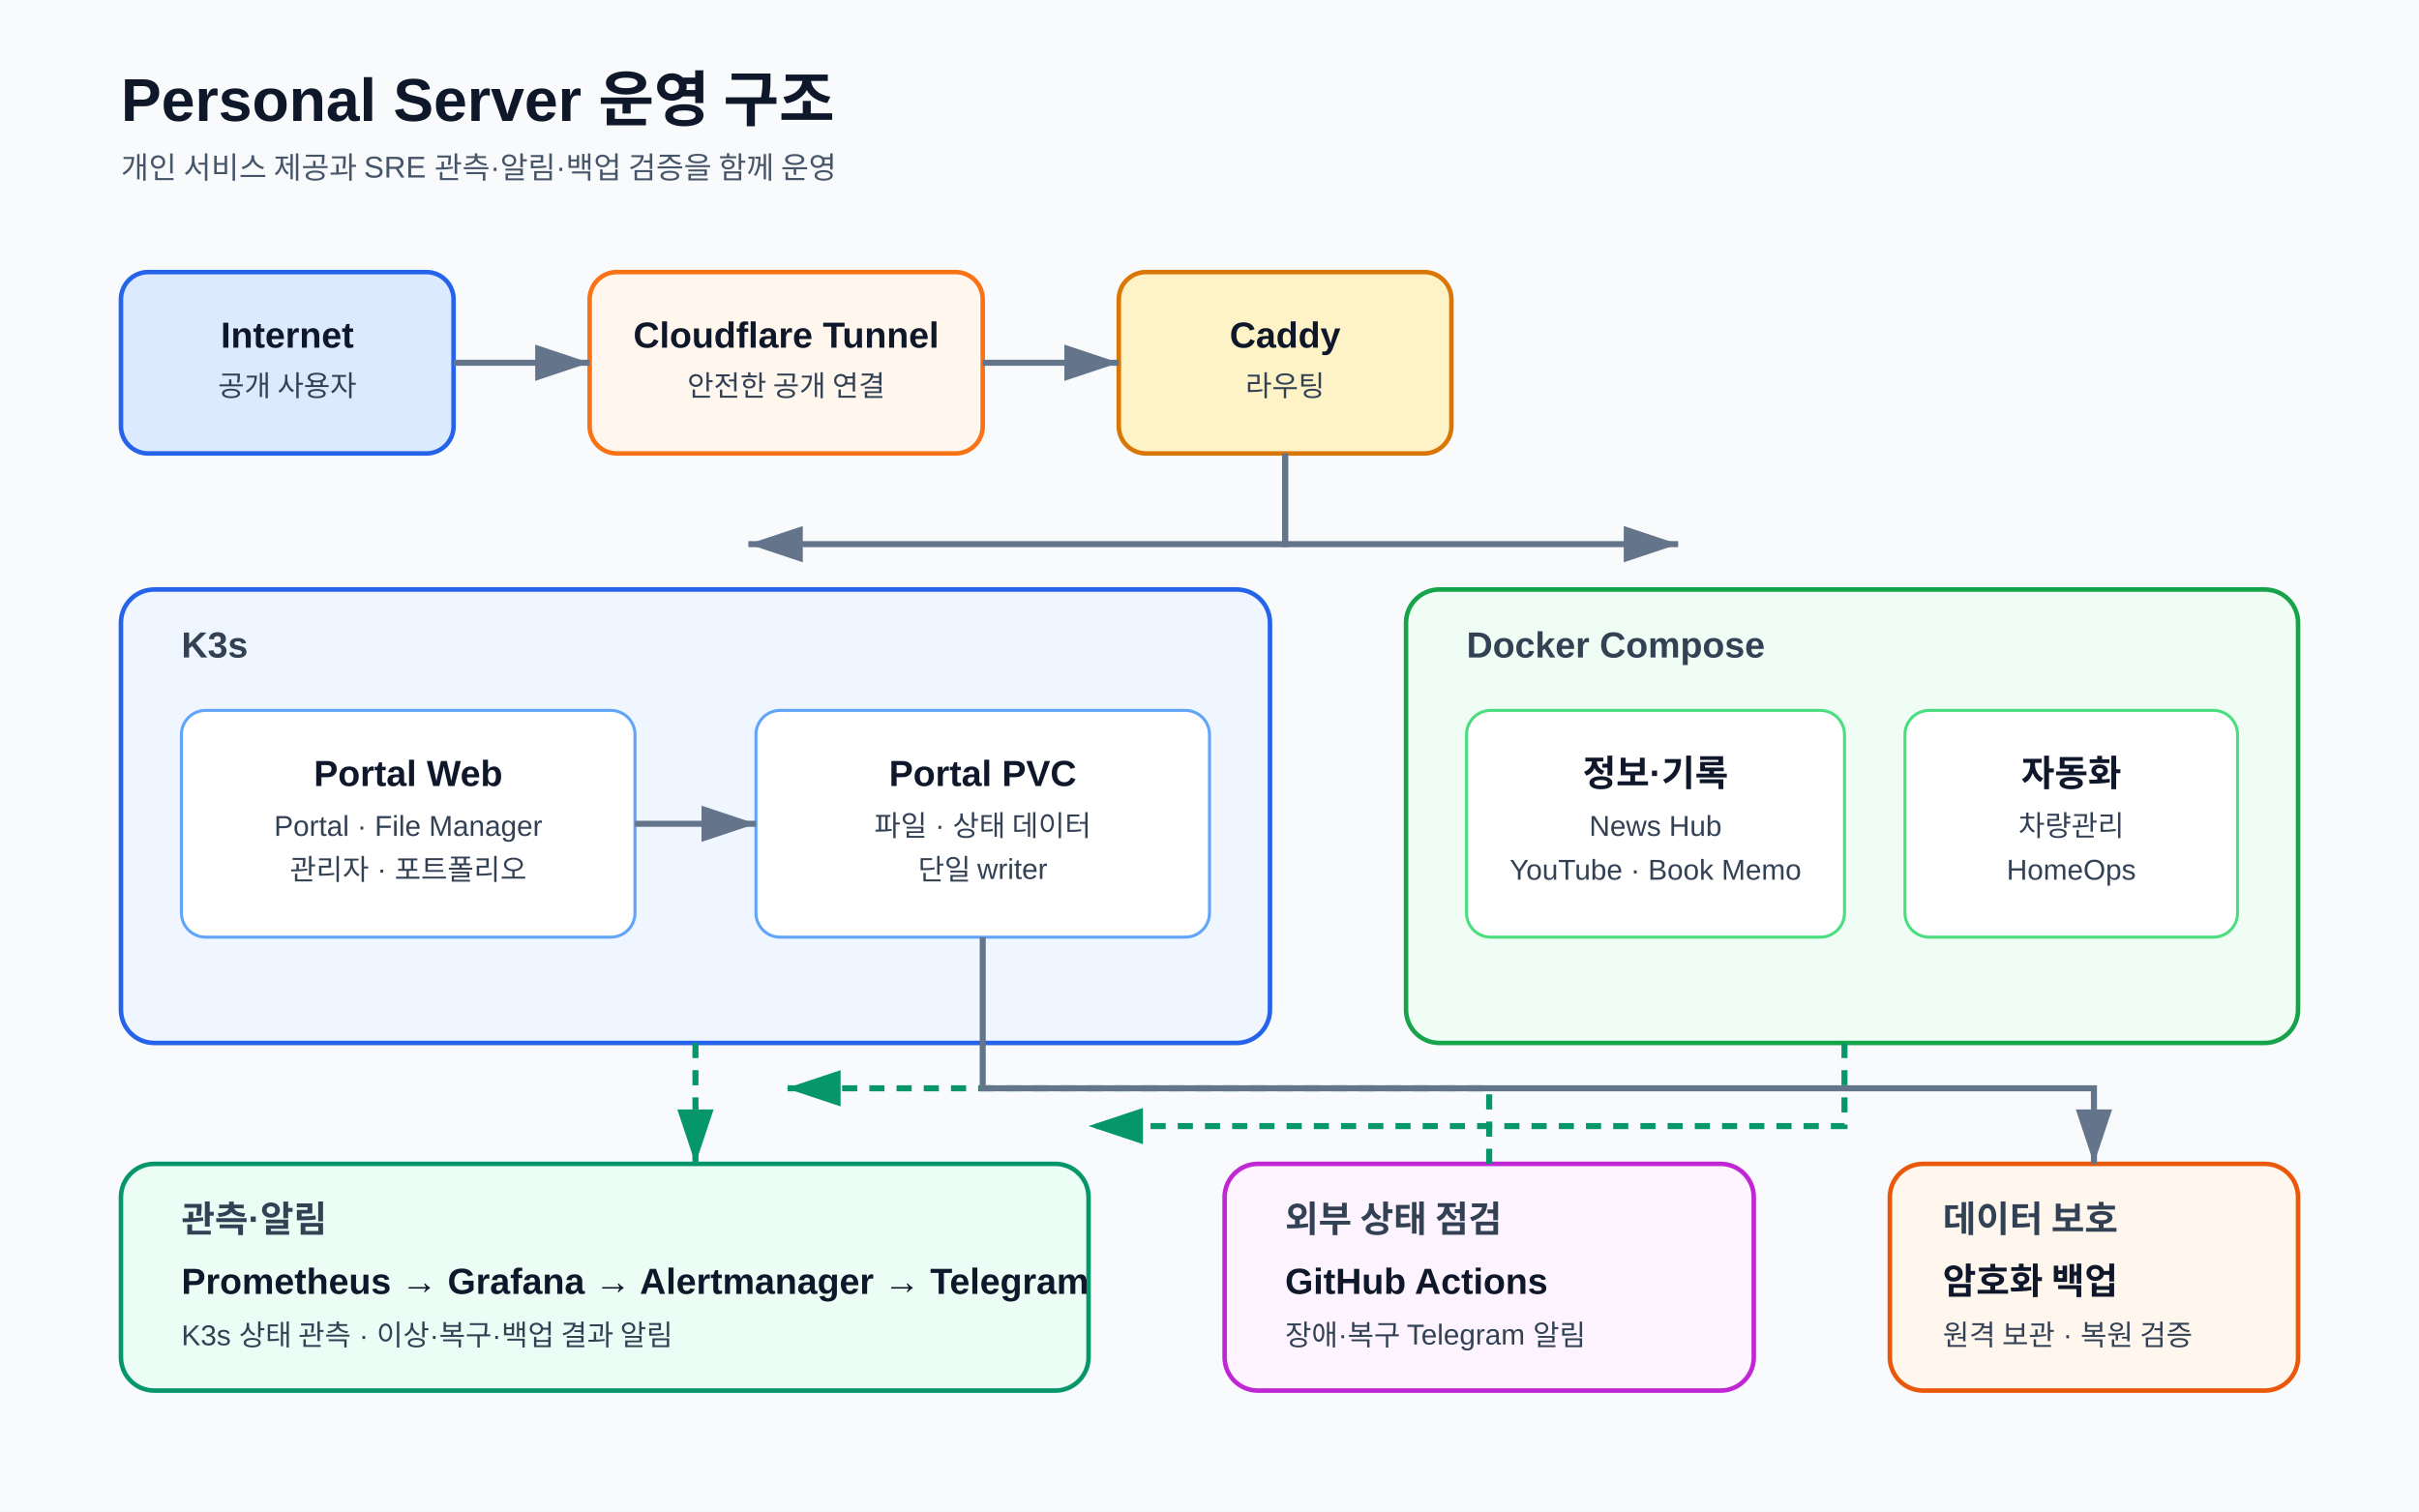
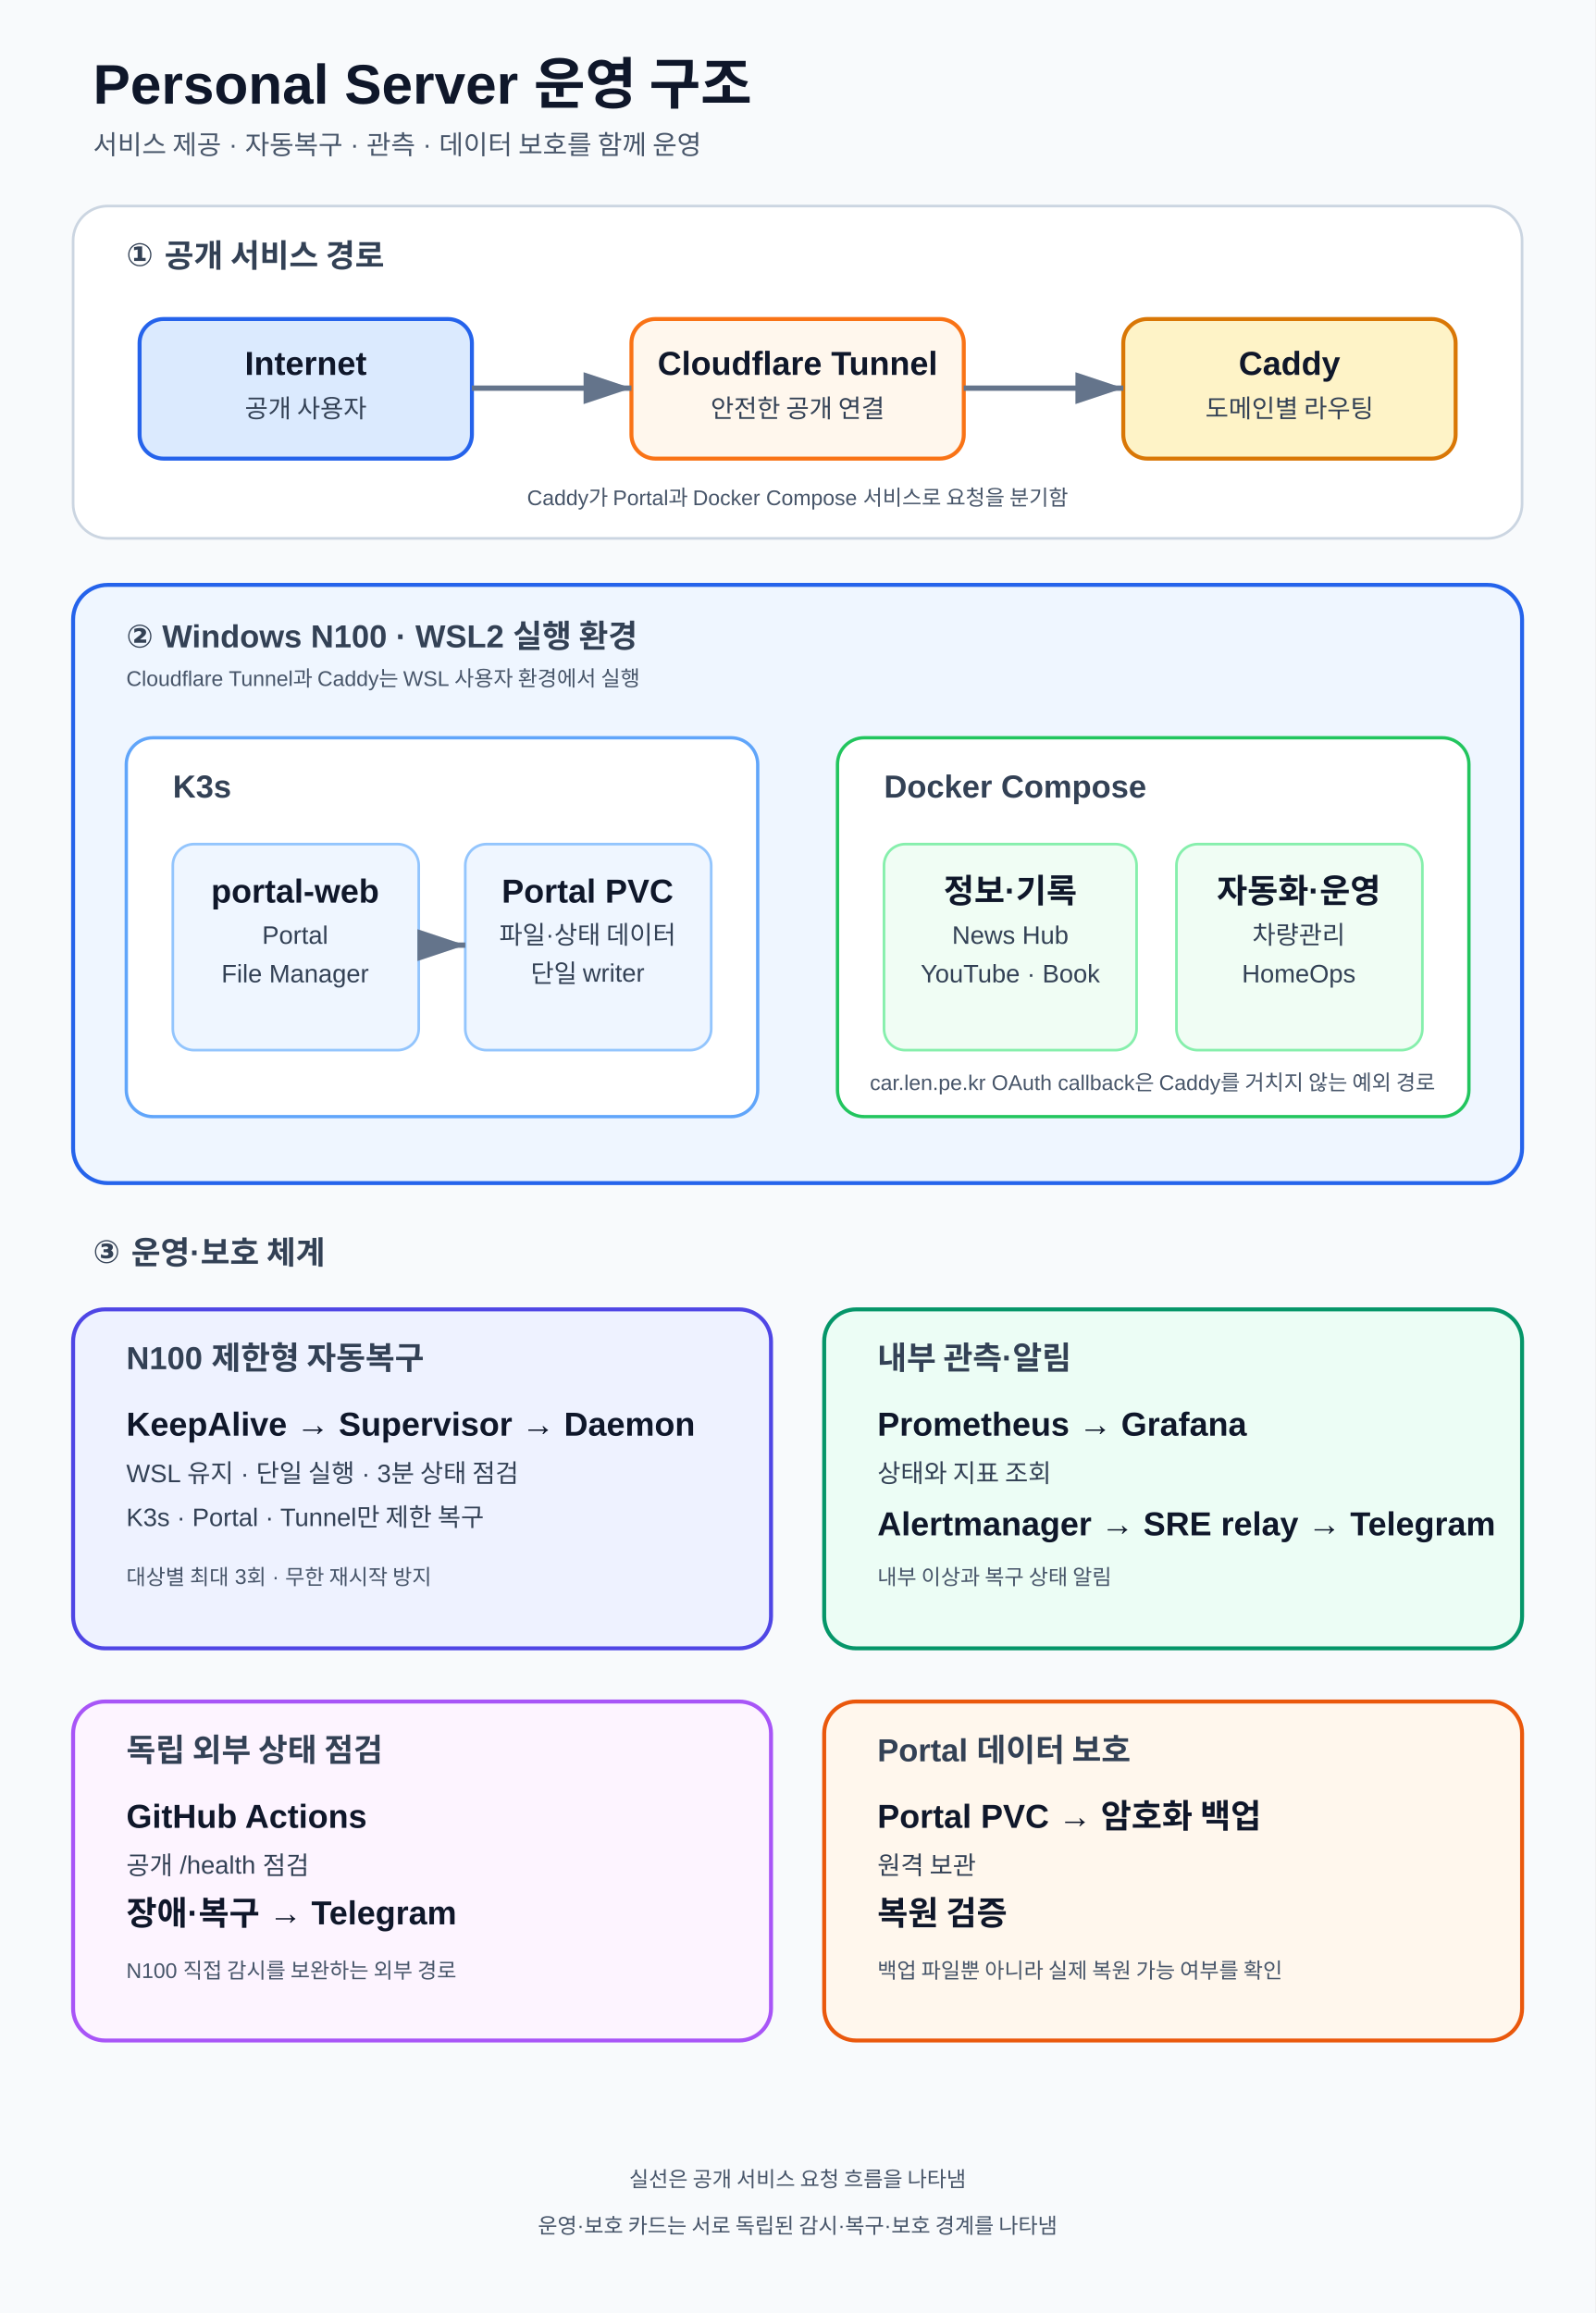
- <svg xmlns="http://www.w3.org/2000/svg" width="1600" height="1000" viewBox="0 0 1600 1000" role="img" aria-labelledby="title desc">
+ <svg xmlns="http://www.w3.org/2000/svg" width="1200" height="1740" viewBox="0 0 1200 1740" role="img" aria-labelledby="title desc">
  <defs>
    <marker id="arrow" markerWidth="10" markerHeight="10" refX="9" refY="3" orient="auto" markerUnits="strokeWidth">
      <path d="M0,0 L0,6 L9,3 z" fill="#64748b" />
    </marker>
-     <marker id="arrow-green" markerWidth="10" markerHeight="10" refX="9" refY="3" orient="auto" markerUnits="strokeWidth">
-       <path d="M0,0 L0,6 L9,3 z" fill="#059669" />
-     </marker>
    <style>
-       .title { font: 700 40px Arial, 'Apple SD Gothic Neo', sans-serif; fill: #0f172a; }
+       .title { font: 700 42px Arial, 'Apple SD Gothic Neo', sans-serif; fill: #0f172a; }
      .subtitle { font: 400 20px Arial, 'Apple SD Gothic Neo', sans-serif; fill: #475569; }
      .section { font: 700 24px Arial, 'Apple SD Gothic Neo', sans-serif; fill: #334155; }
-       .label { font: 700 24px Arial, 'Apple SD Gothic Neo', sans-serif; fill: #0f172a; }
-       .small { font: 400 19px Arial, 'Apple SD Gothic Neo', sans-serif; fill: #334155; }
-       .tiny { font: 400 17px Arial, 'Apple SD Gothic Neo', sans-serif; fill: #475569; }
-       .line { stroke: #64748b; stroke-width: 4; fill: none; marker-end: url(#arrow); }
-       .monitor-line { stroke: #059669; stroke-width: 4; fill: none; stroke-dasharray: 10 8; marker-end: url(#arrow-green); }
+       .label { font: 700 25px Arial, 'Apple SD Gothic Neo', sans-serif; fill: #0f172a; }
+       .body { font: 400 19px Arial, 'Apple SD Gothic Neo', sans-serif; fill: #334155; }
+       .note { font: 400 16px Arial, 'Apple SD Gothic Neo', sans-serif; fill: #475569; }
+       .route { stroke: #64748b; stroke-width: 4; fill: none; marker-end: url(#arrow); }
    </style>
  </defs>
-   <rect width="1600" height="1000" fill="#f8fafc" />
-   <text x="80" y="80" class="title">Personal Server 운영 구조</text>
-   <text x="80" y="118" class="subtitle">개인 서비스 제공과 SRE 관측·알림·백업 검증을 함께 운영</text>
-   <rect x="80" y="180" width="220" height="120" rx="18" fill="#dbeafe" stroke="#2563eb" stroke-width="3" />
-   <text x="190" y="230" text-anchor="middle" class="label">Internet</text>
-   <text x="190" y="262" text-anchor="middle" class="small">공개 사용자</text>
-   <rect x="390" y="180" width="260" height="120" rx="18" fill="#fff7ed" stroke="#f97316" stroke-width="3" />
-   <text x="520" y="230" text-anchor="middle" class="label">Cloudflare Tunnel</text>
-   <text x="520" y="262" text-anchor="middle" class="small">안전한 공개 연결</text>
-   <rect x="740" y="180" width="220" height="120" rx="18" fill="#fef3c7" stroke="#d97706" stroke-width="3" />
-   <text x="850" y="230" text-anchor="middle" class="label">Caddy</text>
-   <text x="850" y="262" text-anchor="middle" class="small">라우팅</text>
-   <path d="M300 240 H390" class="line" />
-   <path d="M650 240 H740" class="line" />
-   <path d="M850 300 V360 H495" class="line" />
-   <path d="M850 300 V360 H1110" class="line" />
-   <rect x="80" y="390" width="760" height="300" rx="22" fill="#eff6ff" stroke="#2563eb" stroke-width="3" />
-   <text x="120" y="435" class="section">K3s</text>
-   <rect x="120" y="470" width="300" height="150" rx="16" fill="#ffffff" stroke="#60a5fa" stroke-width="2" />
-   <text x="270" y="520" text-anchor="middle" class="label">Portal Web</text>
-   <text x="270" y="553" text-anchor="middle" class="small">Portal · File Manager</text>
-   <text x="270" y="582" text-anchor="middle" class="small">관리자 · 포트폴리오</text>
-   <rect x="500" y="470" width="300" height="150" rx="16" fill="#ffffff" stroke="#60a5fa" stroke-width="2" />
-   <text x="650" y="520" text-anchor="middle" class="label">Portal PVC</text>
-   <text x="650" y="553" text-anchor="middle" class="small">파일 · 상태 데이터</text>
-   <text x="650" y="582" text-anchor="middle" class="small">단일 writer</text>
-   <path d="M420 545 H500" class="line" />
-   <rect x="930" y="390" width="590" height="300" rx="22" fill="#f0fdf4" stroke="#16a34a" stroke-width="3" />
-   <text x="970" y="435" class="section">Docker Compose</text>
-   <rect x="970" y="470" width="250" height="150" rx="16" fill="#ffffff" stroke="#4ade80" stroke-width="2" />
-   <text x="1095" y="520" text-anchor="middle" class="label">정보·기록</text>
-   <text x="1095" y="553" text-anchor="middle" class="small">News Hub</text>
-   <text x="1095" y="582" text-anchor="middle" class="small">YouTube · Book Memo</text>
-   <rect x="1260" y="470" width="220" height="150" rx="16" fill="#ffffff" stroke="#4ade80" stroke-width="2" />
-   <text x="1370" y="520" text-anchor="middle" class="label">자동화</text>
-   <text x="1370" y="553" text-anchor="middle" class="small">차량관리</text>
-   <text x="1370" y="582" text-anchor="middle" class="small">HomeOps</text>
-   <rect x="80" y="770" width="640" height="150" rx="22" fill="#ecfdf5" stroke="#059669" stroke-width="3" />
-   <text x="120" y="815" class="section">관측·알림</text>
-   <text x="120" y="856" class="label">Prometheus → Grafana → Alertmanager → Telegram</text>
-   <text x="120" y="890" class="small">K3s 상태 관측 · 이상·복구·백업 결과 알림</text>
-   <path d="M460 690 V770" class="monitor-line" />
-   <path d="M1220 690 V745 H720" class="monitor-line" />
-   <rect x="810" y="770" width="350" height="150" rx="22" fill="#fdf4ff" stroke="#c026d3" stroke-width="3" />
-   <text x="850" y="815" class="section">외부 상태 점검</text>
-   <text x="850" y="856" class="label">GitHub Actions</text>
-   <text x="850" y="890" class="small">장애·복구 Telegram 알림</text>
-   <path d="M985 770 V720 H520" class="monitor-line" />
-   <rect x="1250" y="770" width="270" height="150" rx="22" fill="#fff7ed" stroke="#ea580c" stroke-width="3" />
-   <text x="1285" y="815" class="section">데이터 보호</text>
-   <text x="1285" y="856" class="label">암호화 백업</text>
-   <text x="1285" y="890" class="small">원격 보관 · 복원 검증</text>
-   <path d="M650 620 V720 H1385 V770" class="line" />
+   <rect width="1200" height="1740" fill="#f8fafc" />
+   <text x="70" y="78" class="title">Personal Server 운영 구조</text>
+   <text x="70" y="116" class="subtitle">서비스 제공 · 자동복구 · 관측 · 데이터 보호를 함께 운영</text>
+   <rect x="55" y="155" width="1090" height="250" rx="26" fill="#ffffff" stroke="#cbd5e1" stroke-width="2" />
+   <text x="95" y="200" class="section">① 공개 서비스 경로</text>
+   <rect x="105" y="240" width="250" height="105" rx="18" fill="#dbeafe" stroke="#2563eb" stroke-width="3" />
+   <text x="230" y="282" text-anchor="middle" class="label">Internet</text>
+   <text x="230" y="314" text-anchor="middle" class="body">공개 사용자</text>
+   <rect x="475" y="240" width="250" height="105" rx="18" fill="#fff7ed" stroke="#f97316" stroke-width="3" />
+   <text x="600" y="282" text-anchor="middle" class="label">Cloudflare Tunnel</text>
+   <text x="600" y="314" text-anchor="middle" class="body">안전한 공개 연결</text>
+   <rect x="845" y="240" width="250" height="105" rx="18" fill="#fef3c7" stroke="#d97706" stroke-width="3" />
+   <text x="970" y="282" text-anchor="middle" class="label">Caddy</text>
+   <text x="970" y="314" text-anchor="middle" class="body">도메인별 라우팅</text>
+   <path d="M355 292 H475" class="route" />
+   <path d="M725 292 H845" class="route" />
+   <text x="600" y="380" text-anchor="middle" class="note">Caddy가 Portal과 Docker Compose 서비스로 요청을 분기함</text>
+   <rect x="55" y="440" width="1090" height="450" rx="26" fill="#eff6ff" stroke="#2563eb" stroke-width="3" />
+   <text x="95" y="487" class="section">② Windows N100 · WSL2 실행 환경</text>
+   <text x="95" y="516" class="note">Cloudflare Tunnel과 Caddy는 WSL 사용자 환경에서 실행</text>
+   <rect x="95" y="555" width="475" height="285" rx="20" fill="#ffffff" stroke="#60a5fa" stroke-width="2.5" />
+   <text x="130" y="600" class="section">K3s</text>
+   <rect x="130" y="635" width="185" height="155" rx="16" fill="#eff6ff" stroke="#93c5fd" stroke-width="2" />
+   <text x="222" y="679" text-anchor="middle" class="label">portal-web</text>
+   <text x="222" y="710" text-anchor="middle" class="body">Portal</text>
+   <text x="222" y="739" text-anchor="middle" class="body">File Manager</text>
+   <rect x="350" y="635" width="185" height="155" rx="16" fill="#eff6ff" stroke="#93c5fd" stroke-width="2" />
+   <text x="442" y="679" text-anchor="middle" class="label">Portal PVC</text>
+   <text x="442" y="710" text-anchor="middle" class="body">파일·상태 데이터</text>
+   <text x="442" y="739" text-anchor="middle" class="body">단일 writer</text>
+   <path d="M315 711 H350" class="route" />
+   <rect x="630" y="555" width="475" height="285" rx="20" fill="#ffffff" stroke="#22c55e" stroke-width="2.5" />
+   <text x="665" y="600" class="section">Docker Compose</text>
+   <rect x="665" y="635" width="190" height="155" rx="16" fill="#f0fdf4" stroke="#86efac" stroke-width="2" />
+   <text x="760" y="679" text-anchor="middle" class="label">정보·기록</text>
+   <text x="760" y="710" text-anchor="middle" class="body">News Hub</text>
+   <text x="760" y="739" text-anchor="middle" class="body">YouTube · Book</text>
+   <rect x="885" y="635" width="185" height="155" rx="16" fill="#f0fdf4" stroke="#86efac" stroke-width="2" />
+   <text x="977" y="679" text-anchor="middle" class="label">자동화·운영</text>
+   <text x="977" y="710" text-anchor="middle" class="body">차량관리</text>
+   <text x="977" y="739" text-anchor="middle" class="body">HomeOps</text>
+   <text x="867" y="820" text-anchor="middle" class="note">car.len.pe.kr OAuth callback은 Caddy를 거치지 않는 예외 경로</text>
+   <text x="70" y="950" class="section">③ 운영·보호 체계</text>
+   <rect x="55" y="985" width="525" height="255" rx="24" fill="#eef2ff" stroke="#4f46e5" stroke-width="3" />
+   <text x="95" y="1030" class="section">N100 제한형 자동복구</text>
+   <text x="95" y="1080" class="label">KeepAlive → Supervisor → Daemon</text>
+   <text x="95" y="1115" class="body">WSL 유지 · 단일 실행 · 3분 상태 점검</text>
+   <text x="95" y="1148" class="body">K3s · Portal · Tunnel만 제한 복구</text>
+   <text x="95" y="1192" class="note">대상별 최대 3회 · 무한 재시작 방지</text>
+   <rect x="620" y="985" width="525" height="255" rx="24" fill="#ecfdf5" stroke="#059669" stroke-width="3" />
+   <text x="660" y="1030" class="section">내부 관측·알림</text>
+   <text x="660" y="1080" class="label">Prometheus → Grafana</text>
+   <text x="660" y="1115" class="body">상태와 지표 조회</text>
+   <text x="660" y="1155" class="label">Alertmanager → SRE relay → Telegram</text>
+   <text x="660" y="1192" class="note">내부 이상과 복구 상태 알림</text>
+   <rect x="55" y="1280" width="525" height="255" rx="24" fill="#fdf4ff" stroke="#a855f7" stroke-width="3" />
+   <text x="95" y="1325" class="section">독립 외부 상태 점검</text>
+   <text x="95" y="1375" class="label">GitHub Actions</text>
+   <text x="95" y="1410" class="body">공개 /health 점검</text>
+   <text x="95" y="1448" class="label">장애·복구 → Telegram</text>
+   <text x="95" y="1488" class="note">N100 직접 감시를 보완하는 외부 경로</text>
+   <rect x="620" y="1280" width="525" height="255" rx="24" fill="#fff7ed" stroke="#ea580c" stroke-width="3" />
+   <text x="660" y="1325" class="section">Portal 데이터 보호</text>
+   <text x="660" y="1375" class="label">Portal PVC → 암호화 백업</text>
+   <text x="660" y="1410" class="body">원격 보관</text>
+   <text x="660" y="1448" class="label">복원 검증</text>
+   <text x="660" y="1488" class="note">백업 파일뿐 아니라 실제 복원 가능 여부를 확인</text>
+   <text x="600" y="1645" text-anchor="middle" class="note">실선은 공개 서비스 요청 흐름을 나타냄</text>
+   <text x="600" y="1680" text-anchor="middle" class="note">운영·보호 카드는 서로 독립된 감시·복구·보호 경계를 나타냄</text>
</svg>
